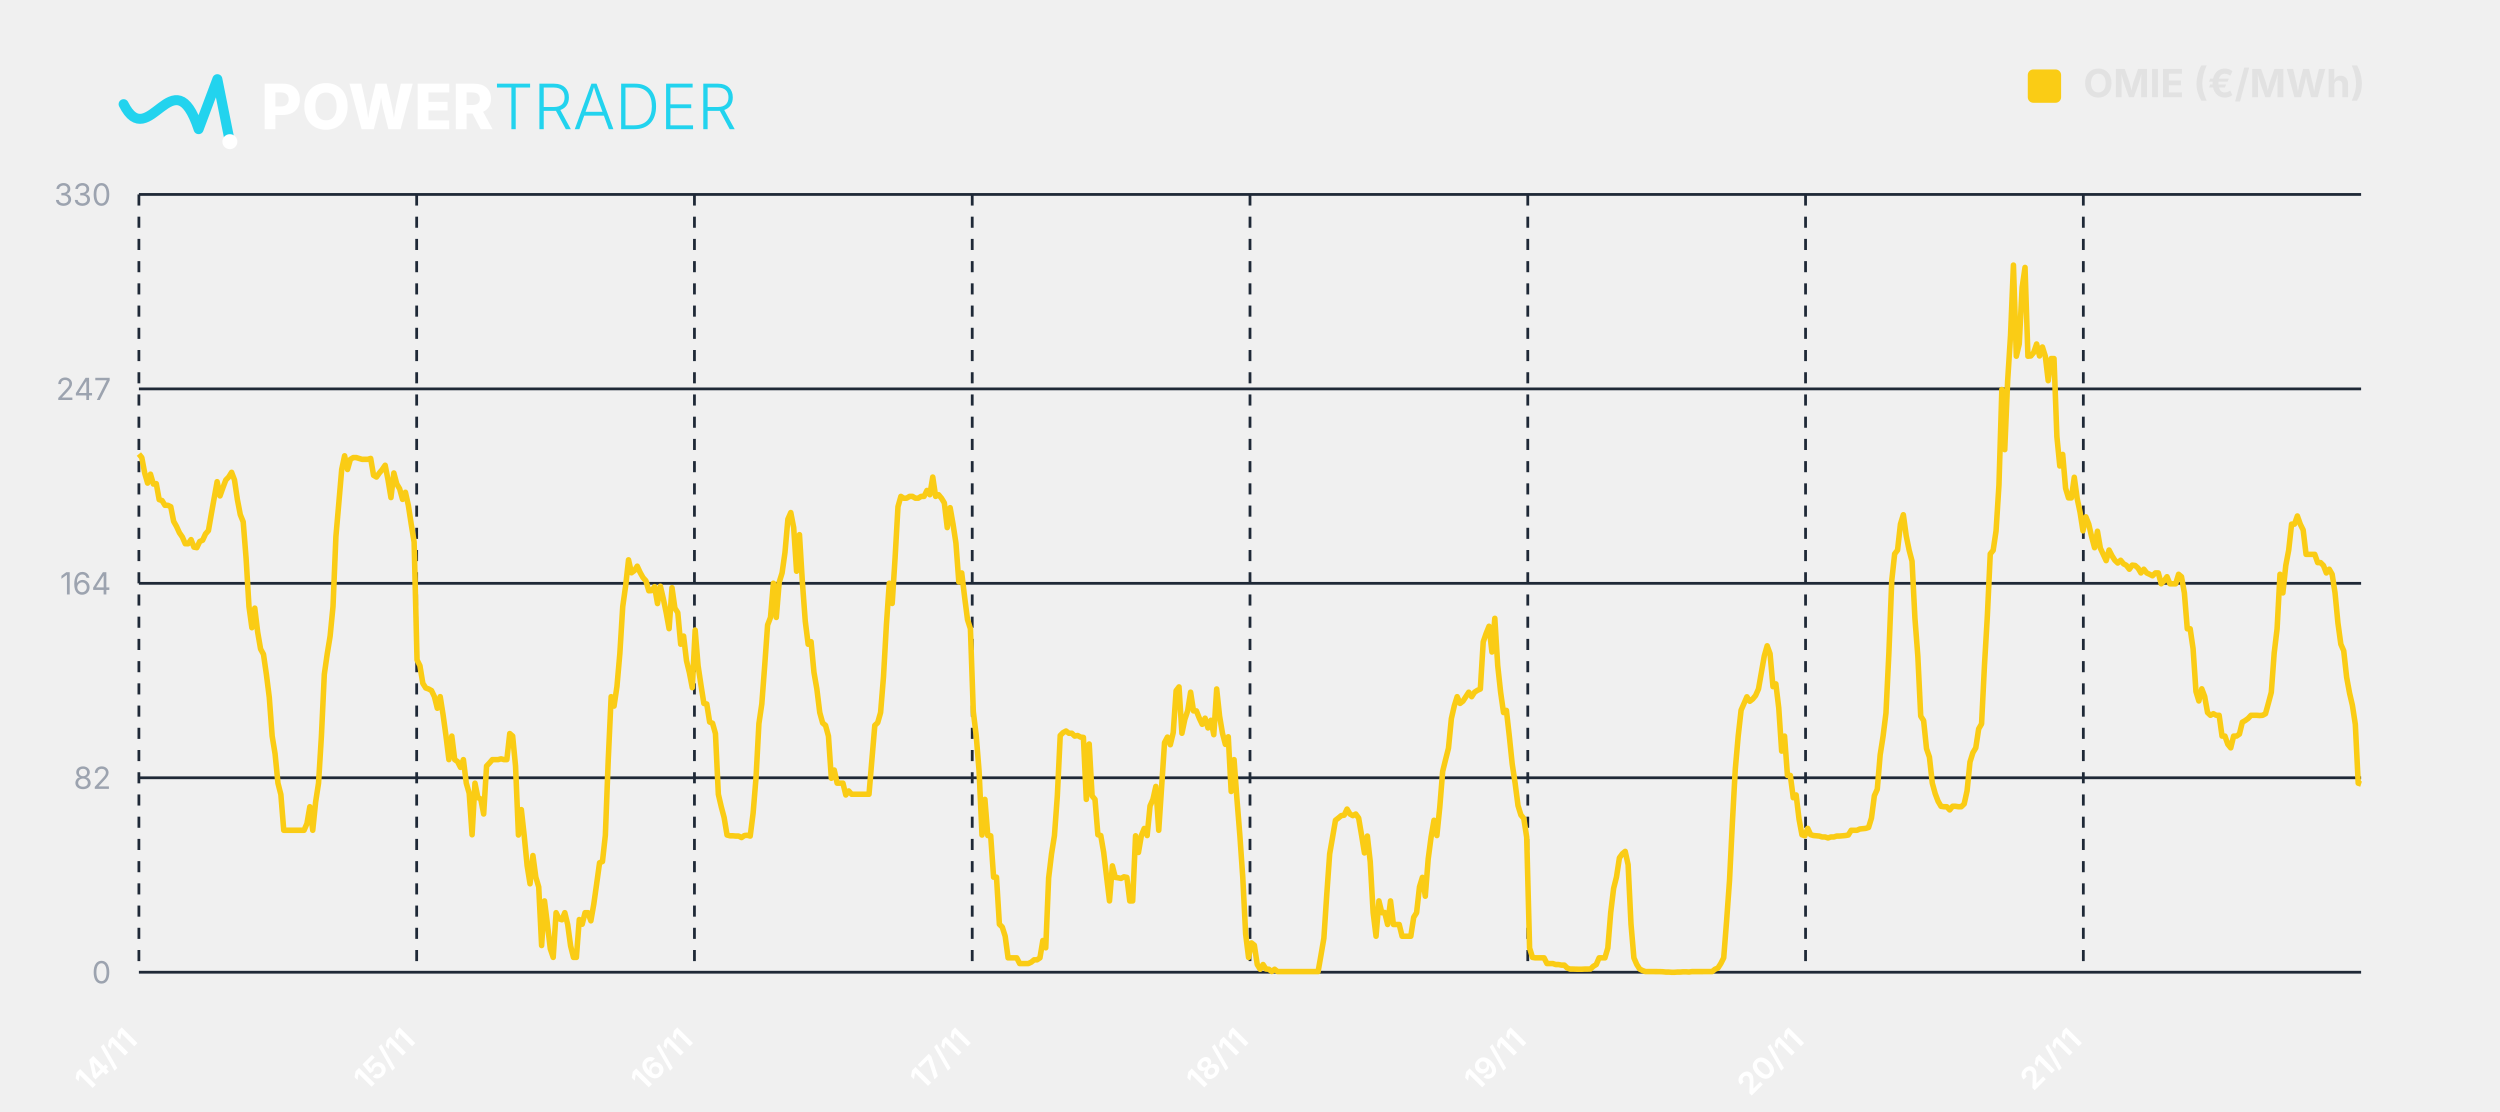
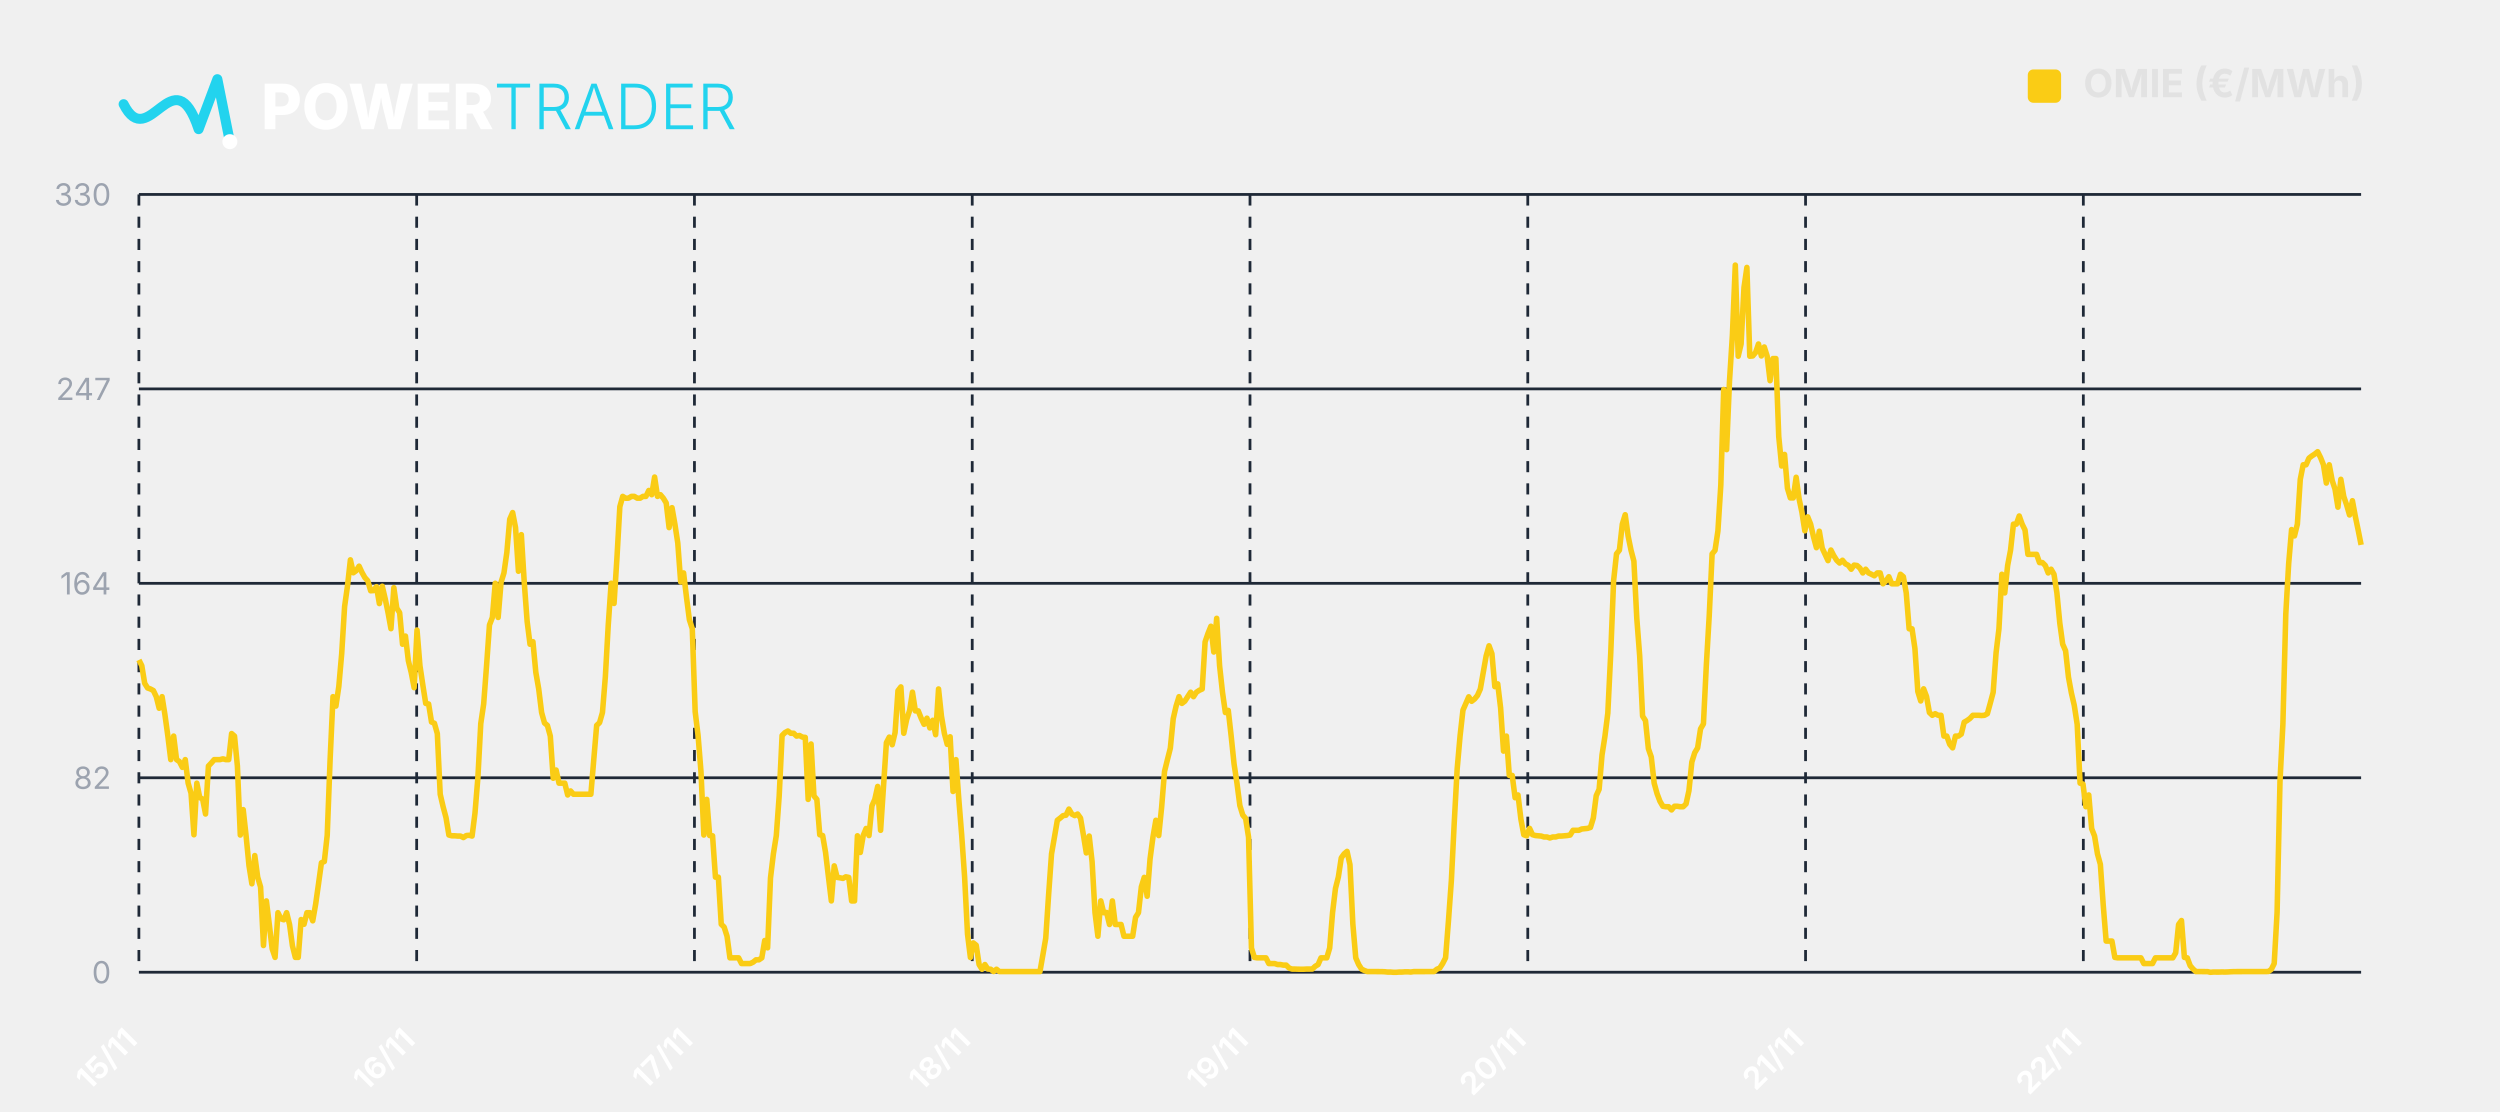
<svg xmlns="http://www.w3.org/2000/svg" viewBox="0 0 900 400" style="font-family: 'Inter', sans-serif; background: #0b0f19;">
  <g transform="translate(40, 15) scale(0.45)">
    <path d="M10 50 C30 90 50 10 70 70 L85 30 L95 80" stroke="#22d3ee" stroke-width="8" stroke-linecap="round" stroke-linejoin="round" fill="none" />
    <circle cx="95" cy="80" r="6" fill="#ffffff" />
    <text x="120" y="70" font-family="'Inter', sans-serif" font-weight="800" font-size="50" fill="#ffffff">POWER<tspan fill="#22d3ee" font-weight="300">TRADER</tspan>
    </text>
  </g>
  <rect x="730" y="25" width="12" height="12" fill="#facc15" rx="2" />
  <text x="750" y="35" font-size="14" font-weight="bold" fill="#e2e2e2">OMIE (€/MWh)</text>
  <line x1="50" y1="350.0" x2="850" y2="350.0" stroke="#1f2937" stroke-width="1" />
  <text x="40" y="354.0" text-anchor="end" font-size="11" fill="#9ca3af">0</text>
  <line x1="50" y1="280.0" x2="850" y2="280.0" stroke="#1f2937" stroke-width="1" />
  <text x="40" y="284.0" text-anchor="end" font-size="11" fill="#9ca3af">82</text>
  <line x1="50" y1="210.0" x2="850" y2="210.0" stroke="#1f2937" stroke-width="1" />
  <text x="40" y="214.0" text-anchor="end" font-size="11" fill="#9ca3af">164</text>
  <line x1="50" y1="140.0" x2="850" y2="140.0" stroke="#1f2937" stroke-width="1" />
  <text x="40" y="144.0" text-anchor="end" font-size="11" fill="#9ca3af">247</text>
  <line x1="50" y1="70.0" x2="850" y2="70.0" stroke="#1f2937" stroke-width="1" />
  <text x="40" y="74.0" text-anchor="end" font-size="11" fill="#9ca3af">330</text>
  <line x1="50.0" y1="70" x2="50.0" y2="350" stroke="#1f2937" stroke-width="1" stroke-dasharray="4,4" />
-   <text x="50.0" y="375" text-anchor="end" transform="rotate(-45, 50.0, 375)" font-size="11" font-weight="bold" fill="#ffffff">14/11</text>
+   <text x="50.0" y="375" text-anchor="end" transform="rotate(-45, 50.0, 375)" font-size="11" font-weight="bold" fill="#ffffff">15/11</text>
  <line x1="150.0" y1="70" x2="150.0" y2="350" stroke="#1f2937" stroke-width="1" stroke-dasharray="4,4" />
-   <text x="150.0" y="375" text-anchor="end" transform="rotate(-45, 150.0, 375)" font-size="11" font-weight="bold" fill="#ffffff">15/11</text>
+   <text x="150.0" y="375" text-anchor="end" transform="rotate(-45, 150.0, 375)" font-size="11" font-weight="bold" fill="#ffffff">16/11</text>
  <line x1="250.0" y1="70" x2="250.0" y2="350" stroke="#1f2937" stroke-width="1" stroke-dasharray="4,4" />
-   <text x="250.0" y="375" text-anchor="end" transform="rotate(-45, 250.0, 375)" font-size="11" font-weight="bold" fill="#ffffff">16/11</text>
+   <text x="250.0" y="375" text-anchor="end" transform="rotate(-45, 250.0, 375)" font-size="11" font-weight="bold" fill="#ffffff">17/11</text>
  <line x1="350.0" y1="70" x2="350.0" y2="350" stroke="#1f2937" stroke-width="1" stroke-dasharray="4,4" />
-   <text x="350.0" y="375" text-anchor="end" transform="rotate(-45, 350.0, 375)" font-size="11" font-weight="bold" fill="#ffffff">17/11</text>
+   <text x="350.0" y="375" text-anchor="end" transform="rotate(-45, 350.0, 375)" font-size="11" font-weight="bold" fill="#ffffff">18/11</text>
  <line x1="450.0" y1="70" x2="450.0" y2="350" stroke="#1f2937" stroke-width="1" stroke-dasharray="4,4" />
-   <text x="450.0" y="375" text-anchor="end" transform="rotate(-45, 450.0, 375)" font-size="11" font-weight="bold" fill="#ffffff">18/11</text>
+   <text x="450.0" y="375" text-anchor="end" transform="rotate(-45, 450.0, 375)" font-size="11" font-weight="bold" fill="#ffffff">19/11</text>
  <line x1="550.0" y1="70" x2="550.0" y2="350" stroke="#1f2937" stroke-width="1" stroke-dasharray="4,4" />
-   <text x="550.0" y="375" text-anchor="end" transform="rotate(-45, 550.0, 375)" font-size="11" font-weight="bold" fill="#ffffff">19/11</text>
+   <text x="550.0" y="375" text-anchor="end" transform="rotate(-45, 550.0, 375)" font-size="11" font-weight="bold" fill="#ffffff">20/11</text>
  <line x1="650.0" y1="70" x2="650.0" y2="350" stroke="#1f2937" stroke-width="1" stroke-dasharray="4,4" />
-   <text x="650.0" y="375" text-anchor="end" transform="rotate(-45, 650.0, 375)" font-size="11" font-weight="bold" fill="#ffffff">20/11</text>
+   <text x="650.0" y="375" text-anchor="end" transform="rotate(-45, 650.0, 375)" font-size="11" font-weight="bold" fill="#ffffff">21/11</text>
  <line x1="750.0" y1="70" x2="750.0" y2="350" stroke="#1f2937" stroke-width="1" stroke-dasharray="4,4" />
-   <text x="750.0" y="375" text-anchor="end" transform="rotate(-45, 750.0, 375)" font-size="11" font-weight="bold" fill="#ffffff">21/11</text>
-   <polyline points="50.0,163.452 51.043,164.724 52.086,170.277 53.129,173.914 54.172,170.709 55.215,174.261 56.258,174.117 57.301,179.865 58.344,180.213 59.387,181.908 60.43,181.908 61.473,182.417 62.516,187.699 63.559,189.539 64.602,191.811 65.645,193.32 66.688,195.736 67.731,195.744 68.774,194.261 69.817,196.965 70.86,197.16 71.904,194.939 72.947,194.473 73.99,192.201 75.033,191.014 76.076,185.045 77.119,179.204 78.162,173.414 79.205,178.526 80.248,175.575 81.291,172.795 82.334,171.735 83.377,170.039 84.42,172.795 85.463,179.865 86.506,185.274 87.549,187.851 88.592,200.984 89.635,218.363 90.678,225.977 91.721,218.931 92.764,227.587 93.807,233.624 94.85,235.54 95.893,242.737 96.936,251.003 97.979,264.983 99.022,271.35 100.065,281.939 101.108,286.017 102.151,298.895 103.194,298.895 104.237,298.895 105.28,298.895 106.323,298.895 107.366,298.895 108.409,298.895 109.452,298.895 110.495,296.513 111.538,290.426 112.581,298.895 113.625,288.73 114.668,281.939 115.711,264.983 116.754,242.737 117.797,235.429 118.84,229.029 119.883,218.363 120.926,193.15 121.969,181.162 123.012,169.022 124.055,164.088 125.098,169.022 126.141,165.36 127.184,164.724 128.227,164.724 129.27,165.037 130.313,165.36 131.356,165.36 132.399,165.36 133.442,165.037 134.485,171.116 135.528,171.735 136.571,170.277 137.614,169.022 138.657,167.496 139.7,172.795 140.743,179.119 141.786,170.277 142.829,174.21 143.872,175.974 144.915,179.772 145.958,177.229 147.001,181.908 148.044,188.733 149.087,195.142 150.13,237.574 151.173,239.651 152.216,245.993 153.259,247.663 154.302,248.036 155.346,248.604 156.389,250.8 157.432,254.971 158.475,250.8 159.518,257.379 160.561,264.992 161.604,273.461 162.647,264.992 163.69,273.461 164.733,274.174 165.776,276.242 166.819,273.461 167.862,281.939 168.905,285.551 169.948,300.514 170.991,281.948 172.034,287.111 173.077,287.662 174.12,293.037 175.163,275.776 176.206,274.682 177.249,273.461 178.292,273.461 179.335,273.461 180.378,273.182 181.421,273.461 182.464,273.461 183.507,264.085 184.55,264.992 185.593,275.776 186.636,300.608 187.679,291.468 188.722,300.887 189.765,311.62 190.808,318.165 191.851,308 192.894,315.775 193.937,319.318 194.98,340.386 196.023,324.337 197.066,332.73 198.11,341.564 199.153,344.659 200.196,328.568 201.239,330.755 202.282,331.12 203.325,328.568 204.368,332.815 205.411,340.496 206.454,344.659 207.497,344.659 208.54,331.035 209.583,332.73 210.626,328.576 211.669,328.568 212.712,331.493 213.755,325.55 214.798,318.165 215.841,310.603 216.884,310.145 217.927,300.701 218.97,273.461 220.013,250.8 221.056,254.191 222.099,247.163 223.142,235.294 224.185,218.363 225.228,210.92 226.271,201.543 227.314,206.198 228.357,205.443 229.4,203.824 230.443,206.087 231.486,207.944 232.529,209.097 233.572,212.683 234.615,212.607 235.658,211.208 236.701,217.287 237.744,211.047 238.787,215.506 239.831,220.568 240.874,226.324 241.917,211.573 242.96,218.94 244.003,220.568 245.046,231.928 246.089,228.986 247.132,237.829 248.175,242.136 249.218,247.553 250.261,226.841 251.304,239.618 252.347,246.595 253.39,253.225 254.433,253.437 255.476,259.931 256.519,260.38 257.562,264.085 258.605,285.932 259.648,290.417 260.691,294.334 261.734,300.608 262.777,300.887 263.82,300.887 264.863,300.981 265.906,300.981 266.949,301.523 267.992,300.794 269.035,300.701 270.078,300.981 271.121,292.732 272.164,280.015 273.207,260.49 274.25,253.437 275.293,239.618 276.336,224.993 277.379,222.28 278.422,209.97 279.465,222.28 280.508,209.64 281.551,206.257 282.595,198.864 283.638,186.919 284.681,184.528 285.724,189.937 286.767,205.647 287.81,192.48 288.853,209.513 289.896,223.654 290.939,231.928 291.982,231.004 293.025,242.034 294.068,248.036 295.111,256.514 296.154,260.27 297.197,261.151 298.24,264.992 299.283,280.167 300.326,277.217 301.369,281.939 302.412,281.939 303.455,281.939 304.498,286.187 305.541,284.746 306.584,285.932 307.627,285.932 308.67,285.932 309.713,285.932 310.756,285.932 311.799,285.932 312.842,285.932 313.885,273.47 314.928,261.151 315.971,260.16 317.014,256.506 318.057,243.645 319.1,224.993 320.143,209.97 321.186,217.236 322.229,200.857 323.272,182.4 324.316,178.704 325.359,179.365 326.402,179.34 327.445,178.704 328.488,178.704 329.531,179.34 330.574,179.34 331.617,178.704 332.66,178.704 333.703,176.567 334.746,178.093 335.789,171.743 336.832,178.704 337.875,178.093 338.918,179.34 339.961,181.061 341.004,189.937 342.047,182.765 343.09,188.665 344.133,195.499 345.176,209.513 346.219,206.257 347.262,214.972 348.305,223.077 349.348,226.333 350.391,256.209 351.434,264.78 352.477,277.709 353.52,300.608 354.563,287.781 355.606,300.794 356.649,300.887 357.692,315.775 358.735,315.775 359.778,332.73 360.821,333.748 361.864,337.046 362.907,344.828 363.95,344.828 364.993,344.828 366.037,344.828 367.08,346.88 368.123,346.88 369.166,346.88 370.209,346.88 371.252,346.38 372.295,345.532 373.338,345.532 374.381,344.828 375.424,338.589 376.467,341.208 377.51,316.063 378.553,307.382 379.596,300.837 380.639,286.534 381.682,264.78 382.725,263.737 383.768,263.169 384.811,263.975 385.854,263.975 386.897,264.992 387.94,264.78 388.983,265.357 390.026,265.467 391.069,287.781 392.112,267.841 393.155,286.534 394.198,287.781 395.241,300.514 396.284,300.794 397.327,306.881 398.37,315.656 399.413,324.329 400.456,311.714 401.499,315.859 402.542,316.012 403.585,316.224 404.628,315.656 405.671,315.859 406.714,324.337 407.757,324.329 408.801,300.887 409.844,306.881 410.887,300.794 411.93,298.251 412.973,300.794 414.016,290.137 415.059,287.781 416.102,283.118 417.145,298.904 418.188,283.203 419.231,267.349 420.274,265.357 421.317,268.103 422.36,263.737 423.403,248.655 424.446,247.29 425.489,263.975 426.532,258.981 427.575,255.836 428.618,249.189 429.661,255.921 430.704,255.921 431.747,258.549 432.79,260.753 433.833,258.549 434.876,262.059 435.919,259.312 436.962,264.483 438.005,248.036 439.048,257.794 440.091,263.975 441.134,267.968 442.177,265.246 443.22,284.932 444.263,273.47 445.306,287.781 446.349,300.76 447.392,315.775 448.435,336.283 449.478,344.684 450.522,339.453 451.565,340.276 452.608,347.236 453.651,348.923 454.694,347.236 455.737,348.847 456.78,348.923 457.823,349.754 458.866,348.932 459.909,349.763 460.952,349.771 461.995,349.771 463.038,349.771 464.081,349.771 465.124,349.771 466.167,349.771 467.21,349.771 468.253,349.771 469.296,349.771 470.339,349.771 471.382,349.771 472.425,349.771 473.468,349.771 474.511,349.771 475.554,343.837 476.597,337.749 477.64,321.955 478.683,307.382 479.726,301.388 480.769,295.301 481.812,294.495 482.855,293.622 483.898,293.469 484.941,291.274 485.984,293.054 487.027,293.622 488.07,293.054 489.113,294.495 490.156,300.608 491.199,307.051 492.243,300.981 493.286,310.23 494.329,328.492 495.372,337.046 496.415,324.329 497.458,328.576 498.501,328.492 499.544,332.815 500.587,324.337 501.63,332.815 502.673,332.815 503.716,332.815 504.759,337.046 505.802,337.046 506.845,337.046 507.888,337.046 508.931,330.23 509.974,328.576 511.017,319.251 512.06,315.859 513.103,322.642 514.146,309.264 515.189,301.371 516.232,295.301 517.275,300.794 518.318,290.587 519.361,277.709 520.404,273.47 521.447,269.367 522.49,258.718 523.533,254.157 524.576,250.808 525.619,253.225 526.662,252.419 527.705,250.808 528.748,249.198 529.791,250.808 530.834,249.198 531.877,248.519 532.92,248.045 533.963,231.08 535.007,228.054 536.05,225.459 537.093,234.726 538.136,222.602 539.179,239.618 540.222,249.198 541.265,256.514 542.308,255.751 543.351,264.983 544.394,275.03 545.437,281.905 546.48,290.002 547.523,293.41 548.566,294.665 549.609,301.388 550.652,341.285 551.695,344.659 552.738,344.828 553.781,344.828 554.824,344.828 555.867,344.828 556.91,346.88 557.953,346.88 558.996,346.88 560.039,347.228 561.082,347.236 562.125,347.448 563.168,347.448 564.211,348.491 565.254,348.864 566.297,348.864 567.34,348.906 568.383,348.923 569.426,348.923 570.469,348.864 571.512,348.864 572.555,348.847 573.598,347.872 574.641,347.236 575.684,344.828 576.728,344.828 577.771,344.828 578.814,341.285 579.857,328.492 580.9,319.844 581.943,315.69 582.986,308.823 584.029,307.382 585.072,306.5 586.115,311.29 587.158,332.654 588.201,344.828 589.244,347.228 590.287,348.864 591.33,349.39 592.373,349.771 593.416,349.771 594.459,349.771 595.502,349.771 596.545,349.78 597.588,349.788 598.631,349.83 599.674,349.941 600.717,349.941 601.76,350.025 602.803,350.025 603.846,349.941 604.889,349.941 605.932,349.856 606.975,349.856 608.018,349.932 609.061,349.78 610.104,349.78 611.147,349.78 612.19,349.78 613.233,349.771 614.276,349.771 615.319,349.771 616.362,349.771 617.405,348.923 618.449,348.499 619.492,346.88 620.535,344.828 621.578,331.476 622.621,317.029 623.664,296.064 624.707,276.861 625.75,264.992 626.793,255.666 627.836,253.267 628.879,250.851 629.922,252.462 630.965,251.656 632.008,250.385 633.051,248.036 634.094,242.102 635.137,236.167 636.18,232.488 637.223,235.345 638.266,247.188 639.309,246.196 640.352,254.878 641.395,270.401 642.438,264.992 643.481,279.159 644.524,279.159 645.567,287.179 646.61,286.187 647.653,294.902 648.696,300.514 649.739,300.887 650.782,298.217 651.825,300.489 652.868,300.794 653.911,300.887 654.954,300.981 655.997,301.311 657.04,301.311 658.083,301.667 659.126,301.311 660.169,301.311 661.213,300.981 662.256,300.981 663.299,300.887 664.342,300.794 665.385,300.608 666.428,298.904 667.471,298.904 668.514,298.904 669.557,298.437 670.6,298.327 671.643,298.217 672.686,297.886 673.729,294.495 674.772,286.441 675.815,284.152 676.858,271.774 677.901,265.094 678.944,256.709 679.987,235.319 681.03,209.038 682.073,199.398 683.116,198.05 684.159,188.691 685.202,185.308 686.245,192.93 687.288,198.05 688.331,202.018 689.374,222.602 690.417,236.167 691.46,257.811 692.503,259.422 693.546,269.519 694.589,272.52 695.632,281.948 696.675,285.729 697.718,288.476 698.761,290.256 699.804,290.426 700.847,290.426 701.89,291.57 702.934,290.256 703.977,290.256 705.02,290.426 706.063,290.426 707.106,289.408 708.149,284.661 709.192,274.318 710.235,270.977 711.278,269.231 712.321,262.398 713.364,260.6 714.407,239.558 715.45,221.695 716.493,199.398 717.536,198.127 718.579,191.158 719.622,174.626 720.665,140.223 721.708,161.867 722.751,137.145 723.794,120.672 724.837,95.434 725.88,128.235 726.923,123.843 727.966,103.496 729.009,96.282 730.052,128.235 731.095,128.142 732.138,126.912 733.181,123.843 734.224,128.142 735.267,124.92 736.31,128.235 737.353,137.043 738.396,129.083 739.439,129.083 740.482,157.204 741.525,167.759 742.568,163.596 743.611,175.787 744.654,179.238 745.698,179.238 746.741,171.82 747.784,179.475 748.827,184.452 749.87,191.098 750.913,186.071 751.956,188.691 752.999,193.277 754.042,197.169 755.085,191.243 756.128,197.33 757.171,199.568 758.214,201.823 759.257,198.016 760.3,200.06 761.343,201.696 762.386,202.688 763.429,201.696 764.472,202.976 765.515,203.527 766.558,204.917 767.601,203.442 768.644,203.578 769.687,204.502 770.73,206.257 771.773,204.917 772.816,206.257 773.859,206.74 774.902,207.283 775.945,206.257 776.988,206.257 778.031,210.165 779.074,209.123 780.117,207.622 781.16,210.165 782.203,210.165 783.246,210.165 784.289,206.74 785.332,207.622 786.375,213.446 787.419,226.367 788.462,226.367 789.505,233.497 790.548,248.952 791.591,252.343 792.634,247.977 793.677,250.732 794.72,256.514 795.763,257.506 796.806,256.938 797.849,257.506 798.892,257.506 799.935,264.992 800.978,264.992 802.021,267.951 803.064,269.231 804.107,264.992 805.15,264.992 806.193,264.263 807.236,259.99 808.279,259.397 809.322,258.634 810.365,257.506 811.408,257.506 812.451,257.506 813.494,257.591 814.537,257.506 815.58,256.938 816.623,253.148 817.666,249.248 818.709,235.09 819.752,226.367 820.795,206.74 821.838,213.446 822.881,203.578 823.924,198.084 824.967,188.691 826.01,188.691 827.053,185.757 828.096,188.691 829.14,190.81 830.183,199.568 831.226,199.568 832.269,199.568 833.312,199.568 834.355,202.535 835.398,202.535 836.441,203.578 837.484,206.257 838.527,204.917 839.57,206.74 840.613,213.446 841.656,224.298 842.699,231.903 843.742,234.293 844.785,243.797 845.828,249.46 846.871,253.954 847.914,260.753 848.957,281.939 850.0,282.27" fill="none" stroke="#facc15" stroke-width="2" stroke-linejoin="round" />
+   <text x="750.0" y="375" text-anchor="end" transform="rotate(-45, 750.0, 375)" font-size="11" font-weight="bold" fill="#ffffff">22/11</text>
+   <polyline points="50.0,237.574 51.043,239.651 52.086,245.993 53.129,247.663 54.172,248.036 55.215,248.604 56.258,250.8 57.301,254.971 58.344,250.8 59.387,257.379 60.43,264.992 61.473,273.461 62.516,264.992 63.559,273.461 64.602,274.174 65.645,276.242 66.688,273.461 67.731,281.939 68.774,285.551 69.817,300.514 70.86,281.948 71.904,287.111 72.947,287.662 73.99,293.037 75.033,275.776 76.076,274.682 77.119,273.461 78.162,273.461 79.205,273.461 80.248,273.182 81.291,273.461 82.334,273.461 83.377,264.085 84.42,264.992 85.463,275.776 86.506,300.608 87.549,291.468 88.592,300.887 89.635,311.62 90.678,318.165 91.721,308 92.764,315.775 93.807,319.318 94.85,340.386 95.893,324.337 96.936,332.73 97.979,341.564 99.022,344.659 100.065,328.568 101.108,330.755 102.151,331.12 103.194,328.568 104.237,332.815 105.28,340.496 106.323,344.659 107.366,344.659 108.409,331.035 109.452,332.73 110.495,328.576 111.538,328.568 112.581,331.493 113.625,325.55 114.668,318.165 115.711,310.603 116.754,310.145 117.797,300.701 118.84,273.461 119.883,250.8 120.926,254.191 121.969,247.163 123.012,235.294 124.055,218.363 125.098,210.92 126.141,201.543 127.184,206.198 128.227,205.443 129.27,203.824 130.313,206.087 131.356,207.944 132.399,209.097 133.442,212.683 134.485,212.607 135.528,211.208 136.571,217.287 137.614,211.047 138.657,215.506 139.7,220.568 140.743,226.324 141.786,211.573 142.829,218.94 143.872,220.568 144.915,231.928 145.958,228.986 147.001,237.829 148.044,242.136 149.087,247.553 150.13,226.841 151.173,239.618 152.216,246.595 153.259,253.225 154.302,253.437 155.346,259.931 156.389,260.38 157.432,264.085 158.475,285.932 159.518,290.417 160.561,294.334 161.604,300.608 162.647,300.887 163.69,300.887 164.733,300.981 165.776,300.981 166.819,301.523 167.862,300.794 168.905,300.701 169.948,300.981 170.991,292.732 172.034,280.015 173.077,260.49 174.12,253.437 175.163,239.618 176.206,224.993 177.249,222.28 178.292,209.97 179.335,222.28 180.378,209.64 181.421,206.257 182.464,198.864 183.507,186.919 184.55,184.528 185.593,189.937 186.636,205.647 187.679,192.48 188.722,209.513 189.765,223.654 190.808,231.928 191.851,231.004 192.894,242.034 193.937,248.036 194.98,256.514 196.023,260.27 197.066,261.151 198.11,264.992 199.153,280.167 200.196,277.217 201.239,281.939 202.282,281.939 203.325,281.939 204.368,286.187 205.411,284.746 206.454,285.932 207.497,285.932 208.54,285.932 209.583,285.932 210.626,285.932 211.669,285.932 212.712,285.932 213.755,273.47 214.798,261.151 215.841,260.16 216.884,256.506 217.927,243.645 218.97,224.993 220.013,209.97 221.056,217.236 222.099,200.857 223.142,182.4 224.185,178.704 225.228,179.365 226.271,179.34 227.314,178.704 228.357,178.704 229.4,179.34 230.443,179.34 231.486,178.704 232.529,178.704 233.572,176.567 234.615,178.093 235.658,171.743 236.701,178.704 237.744,178.093 238.787,179.34 239.831,181.061 240.874,189.937 241.917,182.765 242.96,188.665 244.003,195.499 245.046,209.513 246.089,206.257 247.132,214.972 248.175,223.077 249.218,226.333 250.261,256.209 251.304,264.78 252.347,277.709 253.39,300.608 254.433,287.781 255.476,300.794 256.519,300.887 257.562,315.775 258.605,315.775 259.648,332.73 260.691,333.748 261.734,337.046 262.777,344.828 263.82,344.828 264.863,344.828 265.906,344.828 266.949,346.88 267.992,346.88 269.035,346.88 270.078,346.88 271.121,346.38 272.164,345.532 273.207,345.532 274.25,344.828 275.293,338.589 276.336,341.208 277.379,316.063 278.422,307.382 279.465,300.837 280.508,286.534 281.551,264.78 282.595,263.737 283.638,263.169 284.681,263.975 285.724,263.975 286.767,264.992 287.81,264.78 288.853,265.357 289.896,265.467 290.939,287.781 291.982,267.841 293.025,286.534 294.068,287.781 295.111,300.514 296.154,300.794 297.197,306.881 298.24,315.656 299.283,324.329 300.326,311.714 301.369,315.859 302.412,316.012 303.455,316.224 304.498,315.656 305.541,315.859 306.584,324.337 307.627,324.329 308.67,300.887 309.713,306.881 310.756,300.794 311.799,298.251 312.842,300.794 313.885,290.137 314.928,287.781 315.971,283.118 317.014,298.904 318.057,283.203 319.1,267.349 320.143,265.357 321.186,268.103 322.229,263.737 323.272,248.655 324.316,247.29 325.359,263.975 326.402,258.981 327.445,255.836 328.488,249.189 329.531,255.921 330.574,255.921 331.617,258.549 332.66,260.753 333.703,258.549 334.746,262.059 335.789,259.312 336.832,264.483 337.875,248.036 338.918,257.794 339.961,263.975 341.004,267.968 342.047,265.246 343.09,284.932 344.133,273.47 345.176,287.781 346.219,300.76 347.262,315.775 348.305,336.283 349.348,344.684 350.391,339.453 351.434,340.276 352.477,347.236 353.52,348.923 354.563,347.236 355.606,348.847 356.649,348.923 357.692,349.754 358.735,348.932 359.778,349.763 360.821,349.771 361.864,349.771 362.907,349.771 363.95,349.771 364.993,349.771 366.037,349.771 367.08,349.771 368.123,349.771 369.166,349.771 370.209,349.771 371.252,349.771 372.295,349.771 373.338,349.771 374.381,349.771 375.424,343.837 376.467,337.749 377.51,321.955 378.553,307.382 379.596,301.388 380.639,295.301 381.682,294.495 382.725,293.622 383.768,293.469 384.811,291.274 385.854,293.054 386.897,293.622 387.94,293.054 388.983,294.495 390.026,300.608 391.069,307.051 392.112,300.981 393.155,310.23 394.198,328.492 395.241,337.046 396.284,324.329 397.327,328.576 398.37,328.492 399.413,332.815 400.456,324.337 401.499,332.815 402.542,332.815 403.585,332.815 404.628,337.046 405.671,337.046 406.714,337.046 407.757,337.046 408.801,330.23 409.844,328.576 410.887,319.251 411.93,315.859 412.973,322.642 414.016,309.264 415.059,301.371 416.102,295.301 417.145,300.794 418.188,290.587 419.231,277.709 420.274,273.47 421.317,269.367 422.36,258.718 423.403,254.157 424.446,250.808 425.489,253.225 426.532,252.419 427.575,250.808 428.618,249.198 429.661,250.808 430.704,249.198 431.747,248.519 432.79,248.045 433.833,231.08 434.876,228.054 435.919,225.459 436.962,234.726 438.005,222.602 439.048,239.618 440.091,249.198 441.134,256.514 442.177,255.751 443.22,264.983 444.263,275.03 445.306,281.905 446.349,290.002 447.392,293.41 448.435,294.665 449.478,301.388 450.522,341.285 451.565,344.659 452.608,344.828 453.651,344.828 454.694,344.828 455.737,344.828 456.78,346.88 457.823,346.88 458.866,346.88 459.909,347.228 460.952,347.236 461.995,347.448 463.038,347.448 464.081,348.491 465.124,348.864 466.167,348.864 467.21,348.906 468.253,348.923 469.296,348.923 470.339,348.864 471.382,348.864 472.425,348.847 473.468,347.872 474.511,347.236 475.554,344.828 476.597,344.828 477.64,344.828 478.683,341.285 479.726,328.492 480.769,319.844 481.812,315.69 482.855,308.823 483.898,307.382 484.941,306.5 485.984,311.29 487.027,332.654 488.07,344.828 489.113,347.228 490.156,348.864 491.199,349.39 492.243,349.771 493.286,349.771 494.329,349.771 495.372,349.771 496.415,349.78 497.458,349.788 498.501,349.83 499.544,349.941 500.587,349.941 501.63,350.025 502.673,350.025 503.716,349.941 504.759,349.941 505.802,349.856 506.845,349.856 507.888,349.932 508.931,349.78 509.974,349.78 511.017,349.78 512.06,349.78 513.103,349.771 514.146,349.771 515.189,349.771 516.232,349.771 517.275,348.923 518.318,348.499 519.361,346.88 520.404,344.828 521.447,331.476 522.49,317.029 523.533,296.064 524.576,276.861 525.619,264.992 526.662,255.666 527.705,253.267 528.748,250.851 529.791,252.462 530.834,251.656 531.877,250.385 532.92,248.036 533.963,242.102 535.007,236.167 536.05,232.488 537.093,235.345 538.136,247.188 539.179,246.196 540.222,254.878 541.265,270.401 542.308,264.992 543.351,279.159 544.394,279.159 545.437,287.179 546.48,286.187 547.523,294.902 548.566,300.514 549.609,300.887 550.652,298.217 551.695,300.489 552.738,300.794 553.781,300.887 554.824,300.981 555.867,301.311 556.91,301.311 557.953,301.667 558.996,301.311 560.039,301.311 561.082,300.981 562.125,300.981 563.168,300.887 564.211,300.794 565.254,300.608 566.297,298.904 567.34,298.904 568.383,298.904 569.426,298.437 570.469,298.327 571.512,298.217 572.555,297.886 573.598,294.495 574.641,286.441 575.684,284.152 576.728,271.774 577.771,265.094 578.814,256.709 579.857,235.319 580.9,209.038 581.943,199.398 582.986,198.05 584.029,188.691 585.072,185.308 586.115,192.93 587.158,198.05 588.201,202.018 589.244,222.602 590.287,236.167 591.33,257.811 592.373,259.422 593.416,269.519 594.459,272.52 595.502,281.948 596.545,285.729 597.588,288.476 598.631,290.256 599.674,290.426 600.717,290.426 601.76,291.57 602.803,290.256 603.846,290.256 604.889,290.426 605.932,290.426 606.975,289.408 608.018,284.661 609.061,274.318 610.104,270.977 611.147,269.231 612.19,262.398 613.233,260.6 614.276,239.558 615.319,221.695 616.362,199.398 617.405,198.127 618.449,191.158 619.492,174.626 620.535,140.223 621.578,161.867 622.621,137.145 623.664,120.672 624.707,95.434 625.75,128.235 626.793,123.843 627.836,103.496 628.879,96.282 629.922,128.235 630.965,128.142 632.008,126.912 633.051,123.843 634.094,128.142 635.137,124.92 636.18,128.235 637.223,137.043 638.266,129.083 639.309,129.083 640.352,157.204 641.395,167.759 642.438,163.596 643.481,175.787 644.524,179.238 645.567,179.238 646.61,171.82 647.653,179.475 648.696,184.452 649.739,191.098 650.782,186.071 651.825,188.691 652.868,193.277 653.911,197.169 654.954,191.243 655.997,197.33 657.04,199.568 658.083,201.823 659.126,198.016 660.169,200.06 661.213,201.696 662.256,202.688 663.299,201.696 664.342,202.976 665.385,203.527 666.428,204.917 667.471,203.442 668.514,203.578 669.557,204.502 670.6,206.257 671.643,204.917 672.686,206.257 673.729,206.74 674.772,207.283 675.815,206.257 676.858,206.257 677.901,210.165 678.944,209.123 679.987,207.622 681.03,210.165 682.073,210.165 683.116,210.165 684.159,206.74 685.202,207.622 686.245,213.446 687.288,226.367 688.331,226.367 689.374,233.497 690.417,248.952 691.46,252.343 692.503,247.977 693.546,250.732 694.589,256.514 695.632,257.506 696.675,256.938 697.718,257.506 698.761,257.506 699.804,264.992 700.847,264.992 701.89,267.951 702.934,269.231 703.977,264.992 705.02,264.992 706.063,264.263 707.106,259.99 708.149,259.397 709.192,258.634 710.235,257.506 711.278,257.506 712.321,257.506 713.364,257.591 714.407,257.506 715.45,256.938 716.493,253.148 717.536,249.248 718.579,235.09 719.622,226.367 720.665,206.74 721.708,213.446 722.751,203.578 723.794,198.084 724.837,188.691 725.88,188.691 726.923,185.757 727.966,188.691 729.009,190.81 730.052,199.568 731.095,199.568 732.138,199.568 733.181,199.568 734.224,202.535 735.267,202.535 736.31,203.578 737.353,206.257 738.396,204.917 739.439,206.74 740.482,213.446 741.525,224.298 742.568,231.903 743.611,234.293 744.654,243.797 745.698,249.46 746.741,253.954 747.784,260.753 748.827,281.939 749.87,282.27 750.913,290.426 751.956,286.187 752.999,298.31 754.042,300.981 755.085,307.382 756.128,311.154 757.171,325.923 758.214,338.784 759.257,338.784 760.3,338.784 761.343,344.659 762.386,344.828 763.429,344.828 764.472,344.828 765.515,344.828 766.558,344.828 767.601,344.828 768.644,344.828 769.687,344.828 770.73,344.828 771.773,346.88 772.816,346.88 773.859,346.88 774.902,346.88 775.945,344.828 776.988,344.828 778.031,344.828 779.074,344.828 780.117,344.828 781.16,344.828 782.203,344.828 783.246,343.023 784.289,332.815 785.332,331.391 786.375,344.659 787.419,344.828 788.462,347.652 789.505,348.864 790.548,349.771 791.591,349.771 792.634,349.771 793.677,349.78 794.72,349.788 795.763,350.025 796.806,349.932 797.849,349.941 798.892,349.941 799.935,349.907 800.978,349.932 802.021,349.898 803.064,349.83 804.107,349.788 805.15,349.78 806.193,349.78 807.236,349.771 808.279,349.771 809.322,349.771 810.365,349.771 811.408,349.771 812.451,349.771 813.494,349.771 814.537,349.771 815.58,349.771 816.623,349.729 817.666,348.991 818.709,346.88 819.752,328.492 820.795,281.32 821.838,260.753 822.881,221.093 823.924,202.857 824.967,190.649 826.01,192.93 827.053,188.691 828.096,172.583 829.14,167.326 830.183,167.326 831.226,164.936 832.269,164.139 833.312,163.461 834.355,162.613 835.398,164.707 836.441,167.326 837.484,173.897 838.527,167.326 839.57,172.913 840.613,176.118 841.656,182.587 842.699,172.557 843.742,178.687 844.785,181.756 845.828,185.384 846.871,180.264 847.914,185.893 848.957,190.912 850.0,196.16" fill="none" stroke="#facc15" stroke-width="2" stroke-linejoin="round" />
</svg>
